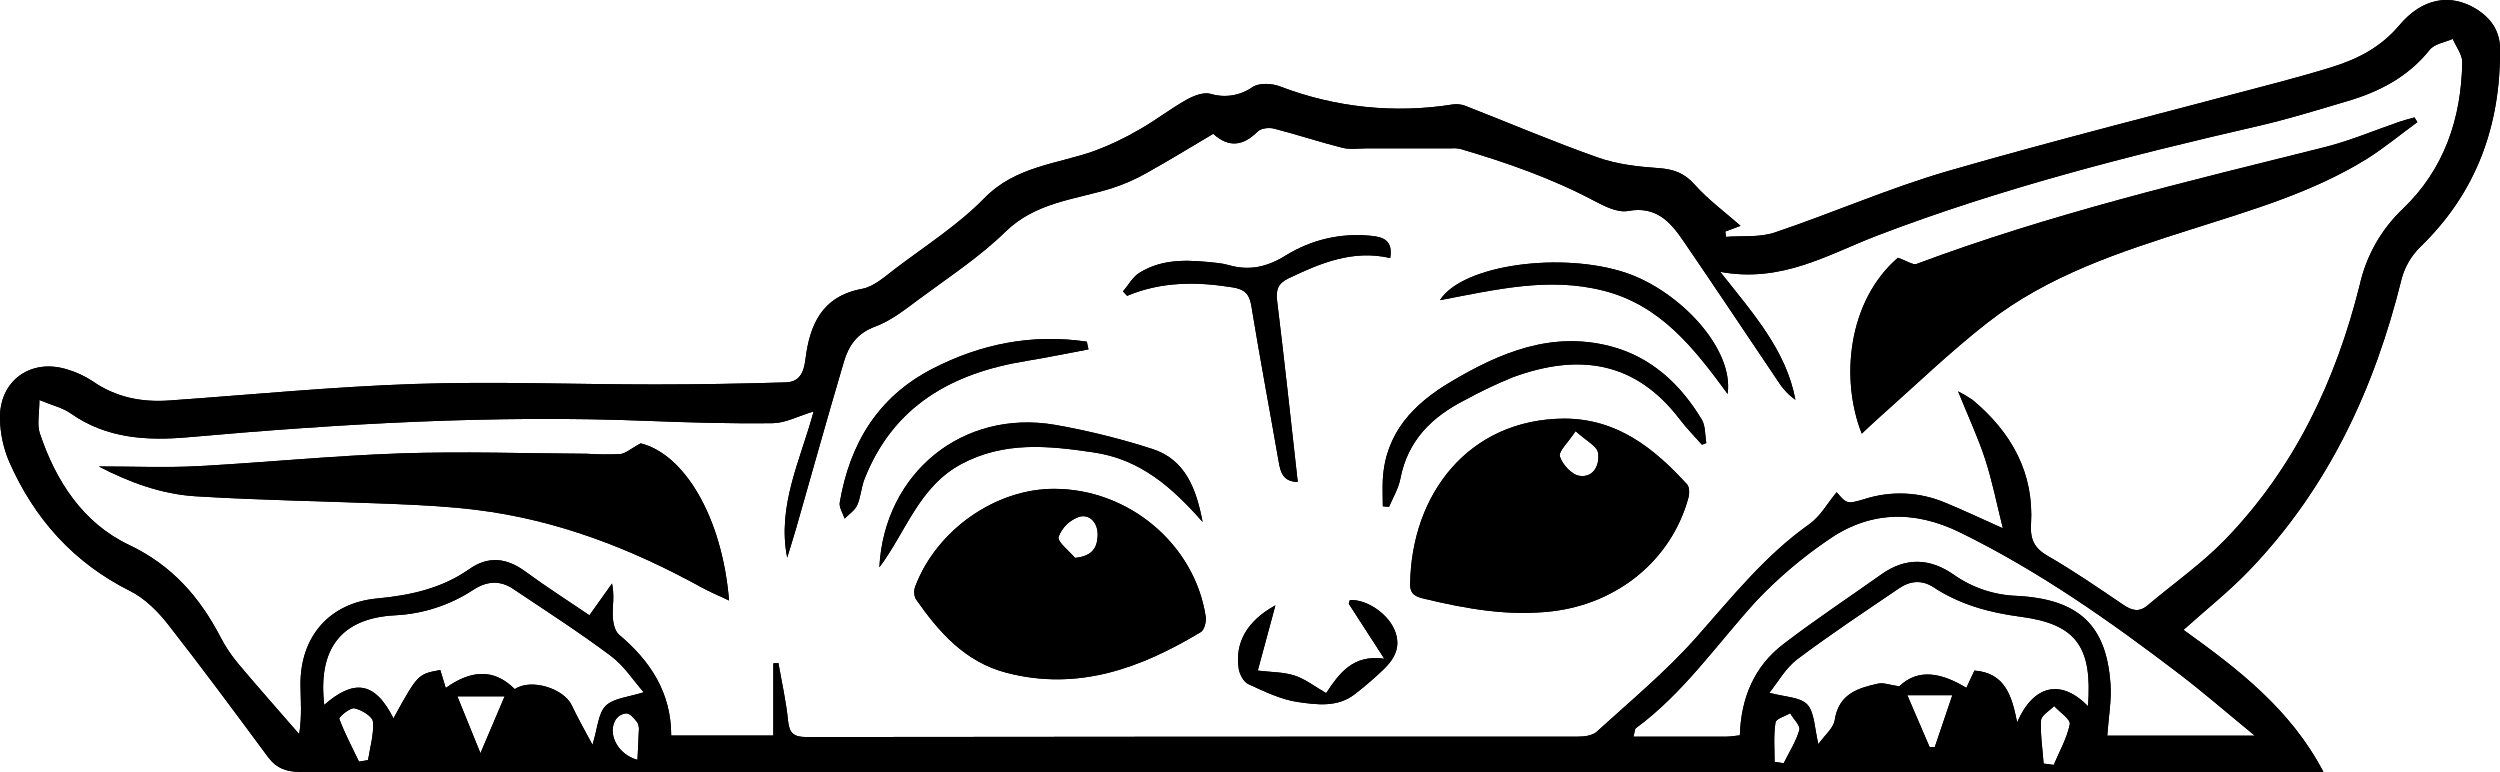
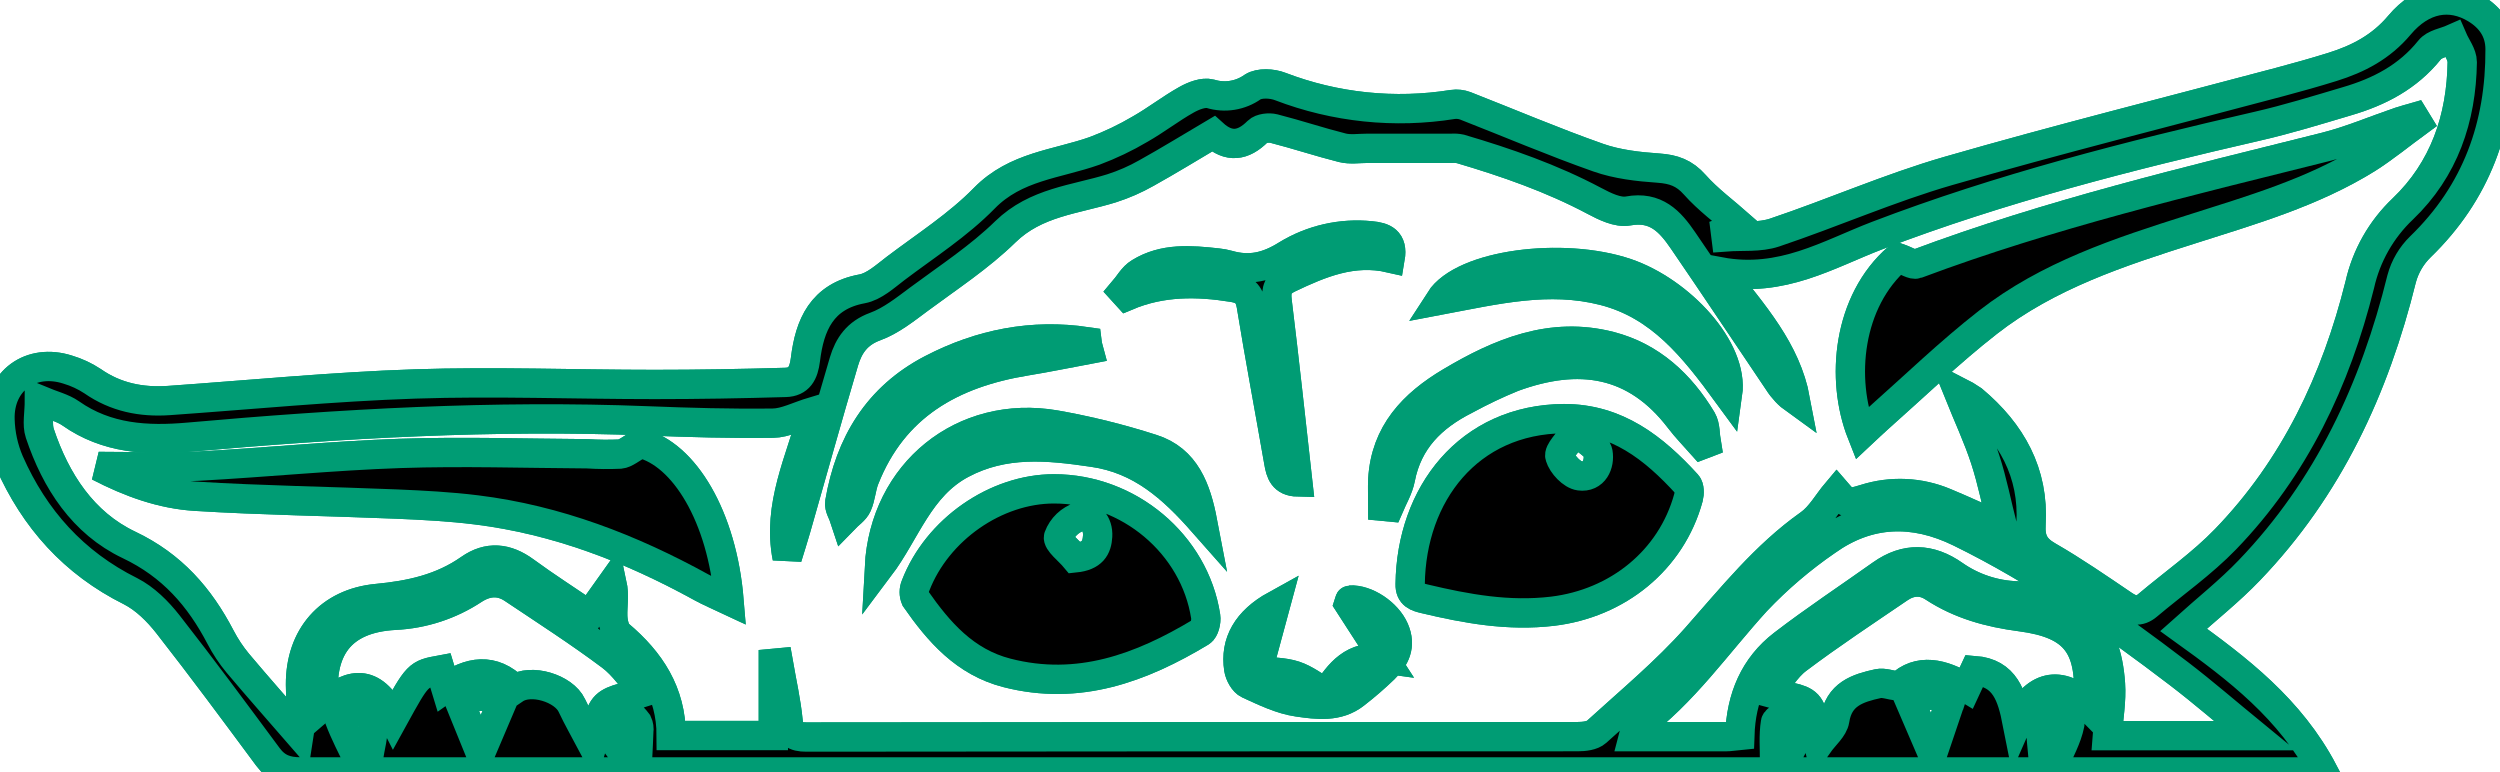
- <svg xmlns="http://www.w3.org/2000/svg" stroke-width="8" viewBox="0 0 682.12 210.62">
+ <svg xmlns="http://www.w3.org/2000/svg" stroke="#009C74" stroke-width="8" viewBox="0 0 682.12 210.62">
  <g id="Layer_2" data-name="Layer 2">
    <g id="Layer_1-2" data-name="Layer 1">
      <path d="M595.77,171.86c14.85,10.68,29.12,21.53,38.17,38.75h-6.06q-153.74,0-307.45,0-119.24,0-238.46,0c-3.86,0-6.56-1-8.86-4.09-9-12.15-18-24.33-27.3-36.21-2.76-3.52-6.26-7-10.19-9C20.12,153.59,9.39,141.59,2.52,126A31.5,31.5,0,0,1,0,114.46c-.32-10.57,8.41-16.85,18.49-13.61A25.64,25.64,0,0,1,25.25,104c6.33,4.42,13.33,5.8,20.86,5.28,22.39-1.57,44.76-3.78,67.19-4.52,21.74-.72,43.54.14,65.32.14,11.91,0,23.83-.21,35.73-.56,3.67-.11,4.94-2.46,5.41-6.25,1.15-9.4,4.45-17.25,15.47-19.28,3.29-.61,6.29-3.41,9.14-5.57,8.21-6.21,17.06-11.85,24.19-19.15,8.54-8.74,19.77-9.27,30.07-12.91a78.47,78.47,0,0,0,12.45-5.95c4.34-2.46,8.3-5.57,12.64-8,1.92-1.08,4.6-2.14,6.52-1.64a13.24,13.24,0,0,0,11.56-1.86c1.82-1.17,5.29-1,7.53-.12A91.28,91.28,0,0,0,396.4,28.5a7,7,0,0,1,3.42.38c12.08,4.72,24,9.82,36.24,14.13,5.19,1.83,10.92,2.48,16.46,2.86,4.1.29,7.05,1.32,9.89,4.53,3.62,4.08,8.14,7.38,12.5,11.22l-4.16,1.55c.06.48.11,1,.17,1.46,4.44-.34,9.19.2,13.28-1.18,15.9-5.34,31.33-12.16,47.41-16.81C561.56,38,591.84,30.42,622,22.38c4.81-1.28,9.61-2.63,14.37-4.11,7.06-2.2,13.3-5.44,18.3-11.39,6.28-7.47,13.94-8.68,20.87-4.48,4.13,2.52,6.58,6.11,6.6,11,.1,20.93-6.44,39.13-21.73,53.93a19.11,19.11,0,0,0-5.12,8.71c-7.38,29.93-20,57.1-41.55,79.55C608.34,161.24,602.17,166.11,595.77,171.86Zm-61.51-65.09a35.08,35.08,0,0,1,4,2.38C548.83,118,555,129,554.16,143c-.25,4.19.88,6.58,4.61,8.72,7.06,4.06,13.79,8.71,20.54,13.28,2.34,1.59,4.33,2.15,6.65.18,7.11-6,14.85-11.4,21.28-18.06,18.85-19.51,30.11-43.31,36.61-69.38A40.84,40.84,0,0,1,655.6,57c11.27-10.77,16-24.68,16.22-40.07,0-2.09-1.69-4.21-2.6-6.32-2.14.95-5,1.34-6.3,3-5.91,7.38-13.75,11.44-22.51,14-8.12,2.41-16.22,4.92-24.46,6.81-35.14,8.08-70,16.94-103.79,29.86-13.33,5.11-26,13-42.81,9.89,9.14,11.55,18,21.45,20.53,34.93a17.66,17.66,0,0,1-4.65-4.93c-8.66-12.84-17.23-25.74-26-38.54-3.54-5.19-7.42-9.47-15-8.07-2.83.52-6.4-1.25-9.22-2.75-11.63-6.18-24-10.48-36.53-14.18a8.86,8.86,0,0,0-2.48-.16H373c-2.25,0-4.61.38-6.73-.15-6.27-1.58-12.43-3.64-18.69-5.24-1.35-.34-3.52-.1-4.4.78-4,4-7.92,4.49-12.15.65-6.24,3.69-12.16,7.33-18.22,10.7a50.34,50.34,0,0,1-9.49,4.16c-10,3.11-20.67,3.75-29,11.86-7.07,6.92-15.53,12.43-23.53,18.36-3.8,2.82-7.68,5.93-12,7.51-4.93,1.8-7.23,5.2-8.52,9.54-4.48,15.13-8.71,30.33-13.05,45.5-.76,2.67-1.63,5.31-2.44,8C212,138,218.39,125.6,222,112.26c-4.35,1.31-7.72,3.16-11.11,3.2-11.43.15-22.88-.18-34.31-.63-41.84-1.66-83.52.76-125.17,4.46-11.26,1-22.3.4-32.1-6.49-2.19-1.54-5-2.18-8.56-3.66,0,3.71-.7,6.66.11,9.09,4.37,13.07,11.81,24.49,24.32,30.44,11.77,5.59,19.27,14.22,25,25.2a40.16,40.16,0,0,0,4.69,7.07c5.49,6.53,11.16,12.92,16.76,19.37.8-5,.39-9.23.36-13.5-.08-13.05,7.84-22.28,20.86-23.51,9.1-.86,17.64-2.7,25.25-8.05,5.1-3.58,10.11-3.07,15.15.63,5.71,4.19,11.69,8,17.57,12l6.17-8.66c.7,3.26.12,6,.19,8.76.05,1.78.52,4.18,1.73,5.19,8.55,7.2,14.22,15.8,14.23,27.52H211V181l1.38-.13c.92,5.27,2.12,10.51,2.64,15.82.34,3.46,1.64,4.41,5,4.41q105.25-.12,210.5-.11c1.72,0,3.94-.25,5.1-1.3,9.21-8.39,18.88-16.41,27.13-25.68,9.75-11,18.81-22.43,30.93-31,3.05-2.16,5-5.81,7.45-8.71,2.73,3.16,2.78,3.33,7.67,1.85a31.62,31.62,0,0,1,21.92,1c5,2.07,9.9,4.36,15.76,7-1.68-6.69-2.88-12.87-4.82-18.82S537.06,113.7,534.26,106.77Zm-59.55,93.87c.34-10.37,4-18.82,11.79-24.82,8.7-6.68,17.87-12.73,26.82-19.09,6.68-4.75,13.31-4.47,19.88.16a31.69,31.69,0,0,0,17.17,5.7c16.9.91,24.36,8.06,25.47,24,.32,4.56-.54,9.21-.88,14.13h40.26c-7.64-6.26-14-11.79-20.66-16.88-18.93-14.44-38.36-28.1-59.84-38.61-12.64-6.18-24.89-5.79-36.3,2.34A120.38,120.38,0,0,0,479.18,164c-10.74,11.78-19.81,25.1-32.85,34.69-.29.21-.25.84-.64,2.31,8.68,0,16.95,0,25.22,0C472,201,473.17,200.79,474.71,200.64Zm95-7.95c1.22-16.14-3.11-22.41-18.4-24.42-8.64-1.14-16.53-3.32-23.76-8.05-3.14-2.06-6.36-1.76-9.33.25-9.34,6.36-18.8,12.6-27.82,19.39-3.2,2.4-5.3,6.28-7.64,9.16,4.14,1.16,8.42,1.12,10.38,3.23s1.95,6.53,3,10.78c1.7-2.4,4.12-4.33,4.47-6.58,1.07-7.07,6.25-8.7,11.82-9.92,1.53-.33,3.3.39,5.78.74,5.28-5.1,11.76-3.57,18.31.41.9-1.94,1.57-3.38,2.2-4.72,8.37.65,10.22,6.91,11.65,14.14C554.8,186.89,562.32,185.11,569.71,192.69ZM107.36,196c6.64-12.06,6.64-12.06,12.77-13.19l1.49,4.9c6.47-4.61,12.84-5.68,18.83.32,4.4-3,13.38-.22,15.56,4.44,1.65,3.51,3.6,6.88,5.65,10.75,1.41-4.54,1.54-8.63,3.65-10.68s6.32-2.37,10.33-3.66c-2.83-3.21-5.39-7.26-9-9.94-8.64-6.46-17.73-12.31-26.7-18.31-3.55-2.36-7.13-2.08-10.73.25a42.66,42.66,0,0,1-21.44,7c-14.82.79-21.07,9.26-19.3,24.44C96.38,185.44,102.17,185.67,107.36,196Zm30.33-6h-12.9l6.3,15.51Zm395-.31H520.41l6.07,14.12,1.43,0C529.36,199.47,530.82,195.2,532.7,189.66Zm24.89,18.65,2.78.36c1.55-3.69,3.62-7.27,4.38-11.11.25-1.32-2.76-3.28-4.27-4.95-1.25,1.29-3.48,2.52-3.57,3.88C556.67,200.4,557.31,204.37,557.59,208.31Zm-459.65-.52,2.49-.43c.54-3.5,1.64-7.05,1.34-10.48-.13-1.43-3.12-3.26-5.06-3.65-1.21-.24-4.3,2.41-4.13,2.87C94.06,200.11,96.08,203.92,97.94,207.79Zm76-.47c.14-2.87.29-5.31.36-7.75a4.17,4.17,0,0,0-.34-2.4c-.77-1-1.79-2.33-2.9-2.56a3.84,3.84,0,0,0-3.06,1.7C165.65,200.16,168.5,205.82,173.9,207.32Zm310.29.52,2.46.37c1.48-3,3.36-5.89,4.26-9.06.34-1.19-1.6-3-2.5-4.57-1.41.83-3.88,1.51-4,2.52C483.88,200.62,484.19,204.25,484.19,207.84Z" />
      <path d="M287.59,133.38c20.36,0,38.34,15.07,41.38,34.83.21,1.35-.35,3.65-1.32,4.23-16.32,9.83-33.42,16.17-52.92,11.15-11.44-2.94-18.56-11.12-24.91-20.23a4.55,4.55,0,0,1,0-3.59C255.71,144.49,271.72,133.37,287.59,133.38Zm5.72,18.84c4.77-.49,6-2.76,6.18-5.93.19-3.42-1.95-6-4.87-5.34a9.24,9.24,0,0,0-5.79,5.52C288.42,147.81,291.69,150.27,293.31,152.22Z" />
      <path d="M426.75,114.22c14.38,0,24.51,8,33.57,17.95.66.73.67,2.49.37,3.6-4.69,17.16-19.4,28.87-37.06,31-12,1.43-23.46-.65-34.95-3.39-2-.48-4-1-3.92-4C385.06,134.9,400.64,114.4,426.75,114.22Zm3.15,3.42c-2.06,3.13-4.72,5.5-4.28,6.93.66,2.19,3.29,5,5.39,5.27,3.91.53,5.55-3.17,5-6.36C435.69,121.67,432.83,120.31,429.9,117.64Z" />
      <path d="M517.83,70.33c2.54.88,4.12,2.06,5.13,1.68,36.3-13.6,73.93-22.51,111.43-31.89,6.9-1.73,13.53-4.58,20.29-6.89,1.34-.46,2.73-.8,4.1-1.2l.79,1.29c-4.57,3.34-9,7-13.75,10-14.85,9.2-31.51,14-48,19.26-19.54,6.19-39.05,12.59-55.43,25.37-10.47,8.17-20.06,17.46-30,26.27-1.48,1.31-2.9,2.69-4.41,4.1C502.08,103.41,504.16,82.17,517.83,70.33Z" />
      <path d="M26.94,127.27c9.5,0,18.31.38,27.08-.08,18.42-1,36.81-2.85,55.24-3.48,17-.57,34,0,50.94.1a84,84,0,0,0,9,.09c1.49-.15,2.86-1.44,5.59-2.93,11.87,2.9,22.25,20,24.13,42.87-2.76-1.3-5.23-2.32-7.57-3.61-19.23-10.59-39.44-18.4-61.36-21.11-7.24-.9-14.57-1.28-21.87-1.59-18.27-.76-36.57-1-54.82-2.13C44.2,134.83,35.55,131.73,26.94,127.27Z" />
      <path d="M379.31,70.4c-10.15-2.33-18.95,1.34-27.7,5.52-2.9,1.39-3.53,3.09-3.14,6.27,2,16.29,3.75,32.63,5.62,49.31-4-.09-4.69-2.58-5.19-5.47-2.48-14.24-5.16-28.43-7.49-42.69-.54-3.25-2-4.42-5-4.92-9.81-1.59-19.47-1.66-28.89,2.3l-1.11-1.22c1.49-1.73,2.68-4,4.54-5.1,6.62-4.1,14-3.44,21.31-2.64a17.41,17.41,0,0,1,2.93.56c5.74,1.64,10.57.56,15.84-2.74a36.77,36.77,0,0,1,23-5.24C377.44,64.65,380.13,65.62,379.31,70.4Z" />
      <path d="M464.38,121.34c-2.05-2.32-4.24-4.53-6.11-7-12.1-15.82-27.52-18-45.46-11.43a128.67,128.67,0,0,0-13.06,6.21c-9,4.56-15.65,11-17.66,21.48-.52,2.66-2,5.13-3.1,7.7l-1.69-.16c0-2.45-.12-4.91,0-7.36.74-12.63,8.28-20.5,18.53-26.59,13.46-8,27.47-13.86,43.47-9.74,11.18,2.88,19.21,10.36,25.06,20.1,1,1.72.83,4.2,1.2,6.34Z" />
      <path d="M239.93,154.79c1.37-25.93,22.91-43.19,48-38.86a200.29,200.29,0,0,1,26.42,6.55c9.14,2.9,12.07,11,13.78,19.93-8.21-9.3-16.88-17.14-29.89-19-12.4-1.83-24.27-3-35.89,3.17S247.18,145.17,239.93,154.79Z" />
      <path d="M392.88,81.9c6.28-9.81,33.56-13.28,50.87-7.42,14.63,5,29.37,20.68,27.63,33C462.09,94.79,453,83.25,437.53,79.31,422.57,75.5,408.21,79,392.88,81.9Z" />
      <path d="M297,95.32c-5.71,1.07-11.39,2.25-17.12,3.18-20.13,3.3-36.13,12.2-44,32.18-.91,2.3-1,4.92-2,7.16-.65,1.44-2.25,2.45-3.42,3.66-.48-1.48-1.57-3.07-1.33-4.43,2.75-16,10.36-28.7,25.1-36.35,13.32-6.92,27.42-9.7,42.33-7.49C296.64,93.92,296.81,94.62,297,95.32Z" />
      <path d="M348,165.15c-1.72,6.35-3.25,12-4.82,17.82,3.72.45,7.06.38,10.05,1.36s5.5,3,8.61,4.79c3.54-5.34,7.27-10.62,15.86-9.39l-9.69-15c.15-.45.23-1,.34-1,4.38-.25,10.11,3.51,12.08,8s.22,7.82-2.79,10.78a97.33,97.33,0,0,1-7.92,6.84c-4.72,3.72-10.41,2.94-15.59,2.19-4.65-.67-9.15-2.88-13.5-4.87-1.28-.58-2.4-2.64-2.64-4.17C336.88,175.31,340.27,169.42,348,165.15Z" />
-       <path d="M595.77,171.86c14.85,10.68,29.12,21.53,38.17,38.75h-6.06q-153.74,0-307.45,0-119.24,0-238.46,0c-3.86,0-6.56-1-8.86-4.09-9-12.15-18-24.33-27.3-36.21-2.76-3.52-6.26-7-10.19-9C20.12,153.59,9.39,141.59,2.52,126A31.5,31.5,0,0,1,0,114.46c-.32-10.57,8.41-16.85,18.49-13.61A25.64,25.64,0,0,1,25.25,104c6.33,4.42,13.33,5.8,20.86,5.28,22.39-1.57,44.76-3.78,67.19-4.52,21.74-.72,43.54.14,65.32.14,11.91,0,23.83-.21,35.73-.56,3.67-.11,4.94-2.46,5.41-6.25,1.15-9.4,4.45-17.25,15.47-19.28,3.29-.61,6.29-3.41,9.14-5.57,8.21-6.21,17.06-11.85,24.19-19.15,8.54-8.74,19.77-9.27,30.07-12.91a78.47,78.47,0,0,0,12.45-5.95c4.34-2.46,8.3-5.57,12.64-8,1.92-1.08,4.6-2.14,6.52-1.64a13.24,13.24,0,0,0,11.56-1.86c1.82-1.17,5.29-1,7.53-.12A91.28,91.28,0,0,0,396.4,28.5a7,7,0,0,1,3.42.38c12.08,4.72,24,9.82,36.24,14.13,5.19,1.83,10.92,2.48,16.46,2.86,4.1.29,7.05,1.32,9.89,4.53,3.62,4.08,8.14,7.38,12.5,11.22l-4.16,1.55c.06.48.11,1,.17,1.46,4.44-.34,9.19.2,13.28-1.18,15.9-5.34,31.33-12.16,47.41-16.81C561.56,38,591.84,30.42,622,22.38c4.81-1.28,9.61-2.63,14.37-4.11,7.06-2.2,13.3-5.44,18.3-11.39,6.28-7.47,13.94-8.68,20.87-4.48,4.13,2.52,6.58,6.11,6.6,11,.1,20.93-6.44,39.13-21.73,53.93a19.11,19.11,0,0,0-5.12,8.71c-7.38,29.93-20,57.1-41.55,79.55C608.34,161.24,602.17,166.11,595.77,171.86Zm-61.51-65.09a35.08,35.08,0,0,1,4,2.38C548.83,118,555,129,554.16,143c-.25,4.19.88,6.58,4.61,8.72,7.06,4.06,13.79,8.71,20.54,13.28,2.34,1.59,4.33,2.15,6.65.18,7.11-6,14.85-11.4,21.28-18.06,18.85-19.51,30.11-43.31,36.61-69.38A40.84,40.84,0,0,1,655.6,57c11.27-10.77,16-24.68,16.22-40.07,0-2.09-1.69-4.21-2.6-6.32-2.14.95-5,1.34-6.3,3-5.91,7.38-13.75,11.44-22.51,14-8.12,2.41-16.22,4.92-24.46,6.81-35.14,8.08-70,16.94-103.79,29.86-13.33,5.11-26,13-42.81,9.89,9.14,11.55,18,21.45,20.53,34.93a17.66,17.66,0,0,1-4.65-4.93c-8.66-12.84-17.23-25.74-26-38.54-3.54-5.19-7.42-9.47-15-8.07-2.83.52-6.4-1.25-9.22-2.75-11.63-6.18-24-10.48-36.53-14.18a8.86,8.86,0,0,0-2.48-.16H373c-2.25,0-4.61.38-6.73-.15-6.27-1.58-12.43-3.64-18.69-5.24-1.35-.34-3.52-.1-4.4.78-4,4-7.92,4.49-12.15.65-6.24,3.69-12.16,7.33-18.22,10.7a50.34,50.34,0,0,1-9.49,4.16c-10,3.11-20.67,3.75-29,11.86-7.07,6.92-15.53,12.43-23.53,18.36-3.8,2.82-7.68,5.93-12,7.51-4.93,1.8-7.23,5.2-8.52,9.54-4.48,15.13-8.71,30.33-13.05,45.5-.76,2.67-1.63,5.31-2.44,8C212,138,218.39,125.6,222,112.26c-4.35,1.31-7.72,3.16-11.11,3.2-11.43.15-22.88-.18-34.31-.63-41.84-1.66-83.52.76-125.17,4.46-11.26,1-22.3.4-32.1-6.49-2.19-1.54-5-2.18-8.56-3.66,0,3.71-.7,6.66.11,9.09,4.37,13.07,11.81,24.49,24.32,30.44,11.77,5.59,19.27,14.22,25,25.2a40.16,40.16,0,0,0,4.69,7.07c5.49,6.53,11.16,12.92,16.76,19.37.8-5,.39-9.23.36-13.5-.08-13.05,7.84-22.28,20.86-23.51,9.1-.86,17.64-2.7,25.25-8.05,5.1-3.58,10.11-3.07,15.15.63,5.71,4.19,11.69,8,17.57,12l6.17-8.66c.7,3.26.12,6,.19,8.76.05,1.78.52,4.18,1.73,5.19,8.55,7.2,14.22,15.8,14.23,27.52H211V181l1.38-.13c.92,5.27,2.12,10.51,2.64,15.82.34,3.46,1.64,4.41,5,4.41q105.25-.12,210.5-.11c1.72,0,3.94-.25,5.1-1.3,9.21-8.39,18.88-16.41,27.13-25.68,9.75-11,18.81-22.43,30.93-31,3.05-2.16,5-5.81,7.45-8.71,2.73,3.16,2.78,3.33,7.67,1.85a31.62,31.62,0,0,1,21.92,1c5,2.07,9.9,4.36,15.76,7-1.68-6.69-2.88-12.87-4.82-18.82S537.06,113.7,534.26,106.77Zm-59.55,93.87c.34-10.37,4-18.82,11.79-24.82,8.7-6.68,17.87-12.73,26.82-19.09,6.68-4.75,13.31-4.47,19.88.16a31.69,31.69,0,0,0,17.17,5.7c16.9.91,24.36,8.06,25.47,24,.32,4.56-.54,9.21-.88,14.13h40.26c-7.64-6.26-14-11.79-20.66-16.88-18.93-14.44-38.36-28.1-59.84-38.61-12.64-6.18-24.89-5.79-36.3,2.34A120.38,120.38,0,0,0,479.18,164c-10.74,11.78-19.81,25.1-32.85,34.69-.29.21-.25.84-.64,2.31,8.68,0,16.95,0,25.22,0C472,201,473.17,200.79,474.71,200.64Zm95-7.95c1.22-16.14-3.11-22.41-18.4-24.42-8.64-1.14-16.53-3.32-23.76-8.05-3.14-2.06-6.36-1.76-9.33.25-9.34,6.36-18.8,12.6-27.82,19.39-3.2,2.4-5.3,6.28-7.64,9.16,4.14,1.16,8.42,1.12,10.38,3.23s1.95,6.53,3,10.78c1.7-2.4,4.12-4.33,4.47-6.58,1.07-7.07,6.25-8.7,11.82-9.92,1.53-.33,3.3.39,5.78.74,5.28-5.1,11.76-3.57,18.31.41.9-1.94,1.57-3.38,2.2-4.72,8.37.65,10.22,6.91,11.65,14.14C554.8,186.89,562.32,185.11,569.71,192.69ZM107.36,196c6.64-12.06,6.64-12.06,12.77-13.19l1.49,4.9c6.47-4.61,12.84-5.68,18.83.32,4.4-3,13.38-.22,15.56,4.44,1.65,3.51,3.6,6.88,5.65,10.75,1.41-4.54,1.54-8.63,3.65-10.68s6.32-2.37,10.33-3.66c-2.83-3.21-5.39-7.26-9-9.94-8.64-6.46-17.73-12.31-26.7-18.31-3.55-2.36-7.13-2.08-10.73.25a42.66,42.66,0,0,1-21.44,7c-14.82.79-21.07,9.26-19.3,24.44C96.38,185.44,102.17,185.67,107.36,196Zm30.33-6h-12.9l6.3,15.51Zm395-.31H520.41l6.07,14.12,1.43,0C529.36,199.47,530.82,195.2,532.7,189.66Zm24.89,18.65,2.78.36c1.55-3.69,3.62-7.27,4.38-11.11.25-1.32-2.76-3.28-4.27-4.95-1.25,1.29-3.48,2.52-3.57,3.88C556.67,200.4,557.31,204.37,557.59,208.31Zm-459.65-.52,2.49-.43c.54-3.5,1.64-7.05,1.34-10.48-.13-1.43-3.12-3.26-5.06-3.65-1.21-.24-4.3,2.41-4.13,2.87C94.06,200.11,96.08,203.92,97.94,207.79Zm76-.47c.14-2.87.29-5.31.36-7.75a4.17,4.17,0,0,0-.34-2.4c-.77-1-1.79-2.33-2.9-2.56a3.84,3.84,0,0,0-3.06,1.7C165.65,200.16,168.5,205.82,173.9,207.32Zm310.29.52,2.46.37c1.48-3,3.36-5.89,4.26-9.06.34-1.19-1.6-3-2.5-4.57-1.41.83-3.88,1.51-4,2.52C483.88,200.62,484.19,204.25,484.19,207.84Z" />
+       <path style="fill=#009C74" d="M595.77,171.86c14.85,10.68,29.12,21.53,38.17,38.75h-6.06q-153.74,0-307.45,0-119.24,0-238.46,0c-3.86,0-6.56-1-8.86-4.09-9-12.15-18-24.33-27.3-36.21-2.76-3.52-6.26-7-10.19-9C20.12,153.59,9.39,141.59,2.52,126A31.5,31.5,0,0,1,0,114.46c-.32-10.57,8.41-16.85,18.49-13.61A25.64,25.64,0,0,1,25.25,104c6.33,4.42,13.33,5.8,20.86,5.28,22.39-1.57,44.76-3.78,67.19-4.52,21.74-.72,43.54.14,65.32.14,11.91,0,23.83-.21,35.73-.56,3.67-.11,4.94-2.46,5.41-6.25,1.15-9.4,4.45-17.25,15.47-19.28,3.29-.61,6.29-3.41,9.14-5.57,8.21-6.21,17.06-11.85,24.19-19.15,8.54-8.74,19.77-9.27,30.07-12.91a78.47,78.47,0,0,0,12.45-5.95c4.34-2.46,8.3-5.57,12.64-8,1.92-1.08,4.6-2.14,6.52-1.64a13.24,13.24,0,0,0,11.56-1.86c1.82-1.17,5.29-1,7.53-.12A91.28,91.28,0,0,0,396.4,28.5a7,7,0,0,1,3.42.38c12.08,4.72,24,9.82,36.24,14.13,5.19,1.83,10.92,2.48,16.46,2.86,4.1.29,7.05,1.32,9.89,4.53,3.62,4.08,8.14,7.38,12.5,11.22l-4.16,1.55c.06.48.11,1,.17,1.46,4.44-.34,9.19.2,13.28-1.18,15.9-5.34,31.33-12.16,47.41-16.81C561.56,38,591.84,30.42,622,22.38c4.81-1.28,9.61-2.63,14.37-4.11,7.06-2.2,13.3-5.44,18.3-11.39,6.28-7.47,13.94-8.68,20.87-4.48,4.13,2.52,6.58,6.11,6.6,11,.1,20.93-6.44,39.13-21.73,53.93a19.11,19.11,0,0,0-5.12,8.71c-7.38,29.93-20,57.1-41.55,79.55C608.34,161.24,602.17,166.11,595.77,171.86Zm-61.51-65.09a35.08,35.08,0,0,1,4,2.38C548.83,118,555,129,554.16,143c-.25,4.19.88,6.58,4.61,8.72,7.06,4.06,13.79,8.71,20.54,13.28,2.34,1.59,4.33,2.15,6.65.18,7.11-6,14.85-11.4,21.28-18.06,18.85-19.51,30.11-43.31,36.61-69.38A40.84,40.84,0,0,1,655.6,57c11.27-10.77,16-24.68,16.22-40.07,0-2.09-1.69-4.21-2.6-6.32-2.14.95-5,1.34-6.3,3-5.91,7.38-13.75,11.44-22.51,14-8.12,2.41-16.22,4.92-24.46,6.81-35.14,8.08-70,16.94-103.79,29.86-13.33,5.11-26,13-42.81,9.89,9.14,11.55,18,21.45,20.53,34.93a17.66,17.66,0,0,1-4.65-4.93c-8.66-12.84-17.23-25.74-26-38.54-3.54-5.19-7.42-9.47-15-8.07-2.83.52-6.4-1.25-9.22-2.75-11.63-6.18-24-10.48-36.53-14.18a8.86,8.86,0,0,0-2.48-.16H373c-2.25,0-4.61.38-6.73-.15-6.27-1.58-12.43-3.64-18.69-5.24-1.35-.34-3.52-.1-4.4.78-4,4-7.92,4.49-12.15.65-6.24,3.69-12.16,7.33-18.22,10.7a50.34,50.34,0,0,1-9.49,4.16c-10,3.11-20.67,3.75-29,11.86-7.07,6.92-15.53,12.43-23.53,18.36-3.8,2.82-7.68,5.93-12,7.51-4.93,1.8-7.23,5.2-8.52,9.54-4.48,15.13-8.71,30.33-13.05,45.5-.76,2.67-1.63,5.31-2.44,8C212,138,218.39,125.6,222,112.26c-4.35,1.31-7.72,3.16-11.11,3.2-11.43.15-22.88-.18-34.31-.63-41.84-1.66-83.52.76-125.17,4.46-11.26,1-22.3.4-32.1-6.49-2.19-1.54-5-2.18-8.56-3.66,0,3.71-.7,6.66.11,9.09,4.37,13.07,11.81,24.49,24.32,30.44,11.77,5.59,19.27,14.22,25,25.2a40.16,40.16,0,0,0,4.69,7.07c5.49,6.53,11.16,12.92,16.76,19.37.8-5,.39-9.23.36-13.5-.08-13.05,7.84-22.28,20.86-23.51,9.1-.86,17.64-2.7,25.25-8.05,5.1-3.58,10.11-3.07,15.15.63,5.71,4.19,11.69,8,17.57,12l6.17-8.66c.7,3.26.12,6,.19,8.76.05,1.78.52,4.18,1.73,5.19,8.55,7.2,14.22,15.8,14.23,27.52H211V181l1.38-.13c.92,5.27,2.12,10.51,2.64,15.82.34,3.46,1.64,4.41,5,4.41q105.25-.12,210.5-.11c1.72,0,3.94-.25,5.1-1.3,9.21-8.39,18.88-16.41,27.13-25.68,9.75-11,18.81-22.43,30.93-31,3.05-2.16,5-5.81,7.45-8.71,2.73,3.16,2.78,3.33,7.67,1.85a31.62,31.62,0,0,1,21.92,1c5,2.07,9.9,4.36,15.76,7-1.68-6.69-2.88-12.87-4.82-18.82S537.06,113.7,534.26,106.77Zm-59.55,93.87c.34-10.37,4-18.82,11.79-24.82,8.7-6.68,17.87-12.73,26.82-19.09,6.68-4.75,13.31-4.47,19.88.16a31.69,31.69,0,0,0,17.17,5.7c16.9.91,24.36,8.06,25.47,24,.32,4.56-.54,9.21-.88,14.13h40.26c-7.64-6.26-14-11.79-20.66-16.88-18.93-14.44-38.36-28.1-59.84-38.61-12.64-6.18-24.89-5.79-36.3,2.34A120.38,120.38,0,0,0,479.18,164c-10.74,11.78-19.81,25.1-32.85,34.69-.29.21-.25.84-.64,2.31,8.68,0,16.95,0,25.22,0C472,201,473.17,200.79,474.71,200.64Zm95-7.95c1.22-16.14-3.11-22.41-18.4-24.42-8.64-1.14-16.53-3.32-23.76-8.05-3.14-2.06-6.36-1.76-9.33.25-9.34,6.36-18.8,12.6-27.82,19.39-3.2,2.4-5.3,6.28-7.64,9.16,4.14,1.16,8.42,1.12,10.38,3.23s1.95,6.53,3,10.78c1.7-2.4,4.12-4.33,4.47-6.58,1.07-7.07,6.25-8.7,11.82-9.92,1.53-.33,3.3.39,5.78.74,5.28-5.1,11.76-3.57,18.31.41.9-1.94,1.57-3.38,2.2-4.72,8.37.65,10.22,6.91,11.65,14.14C554.8,186.89,562.32,185.11,569.71,192.69ZM107.36,196c6.64-12.06,6.64-12.06,12.77-13.19l1.49,4.9c6.47-4.61,12.84-5.68,18.83.32,4.4-3,13.38-.22,15.56,4.44,1.65,3.51,3.6,6.88,5.65,10.75,1.41-4.54,1.54-8.63,3.65-10.68s6.32-2.37,10.33-3.66c-2.83-3.21-5.39-7.26-9-9.94-8.64-6.46-17.73-12.31-26.7-18.31-3.55-2.36-7.13-2.08-10.73.25a42.66,42.66,0,0,1-21.44,7c-14.82.79-21.07,9.26-19.3,24.44C96.38,185.44,102.17,185.67,107.36,196Zm30.33-6h-12.9l6.3,15.51Zm395-.31H520.41l6.07,14.12,1.43,0C529.36,199.47,530.82,195.2,532.7,189.66Zm24.89,18.65,2.78.36c1.55-3.69,3.62-7.27,4.38-11.11.25-1.32-2.76-3.28-4.27-4.95-1.25,1.29-3.48,2.52-3.57,3.88C556.67,200.4,557.31,204.37,557.59,208.31Zm-459.65-.52,2.49-.43c.54-3.5,1.64-7.05,1.34-10.48-.13-1.43-3.12-3.26-5.06-3.65-1.21-.24-4.3,2.41-4.13,2.87C94.06,200.11,96.08,203.92,97.94,207.79Zm76-.47c.14-2.87.29-5.31.36-7.75a4.17,4.17,0,0,0-.34-2.4c-.77-1-1.79-2.33-2.9-2.56a3.84,3.84,0,0,0-3.06,1.7C165.65,200.16,168.5,205.82,173.9,207.32Zm310.29.52,2.46.37c1.48-3,3.36-5.89,4.26-9.06.34-1.19-1.6-3-2.5-4.57-1.41.83-3.88,1.51-4,2.52C483.88,200.62,484.19,204.25,484.19,207.84Z" />
      <path d="M287.59,133.38c20.36,0,38.34,15.07,41.38,34.83.21,1.35-.35,3.65-1.32,4.23-16.32,9.83-33.42,16.17-52.92,11.15-11.44-2.94-18.56-11.12-24.91-20.23a4.55,4.55,0,0,1,0-3.59C255.71,144.49,271.72,133.37,287.59,133.38Zm5.72,18.84c4.77-.49,6-2.76,6.18-5.93.19-3.42-1.95-6-4.87-5.34a9.24,9.24,0,0,0-5.79,5.52C288.42,147.81,291.69,150.27,293.31,152.22Z" />
      <path d="M426.75,114.22c14.38,0,24.51,8,33.57,17.95.66.73.67,2.49.37,3.6-4.69,17.16-19.4,28.87-37.06,31-12,1.43-23.46-.65-34.95-3.39-2-.48-4-1-3.92-4C385.06,134.9,400.64,114.4,426.75,114.22Zm3.15,3.42c-2.06,3.13-4.72,5.5-4.28,6.93.66,2.19,3.29,5,5.39,5.27,3.91.53,5.55-3.17,5-6.36C435.69,121.67,432.83,120.31,429.9,117.64Z" />
-       <path d="M517.83,70.33c2.54.88,4.12,2.06,5.13,1.68,36.3-13.6,73.93-22.51,111.43-31.89,6.9-1.73,13.53-4.58,20.29-6.89,1.34-.46,2.73-.8,4.1-1.2l.79,1.29c-4.57,3.34-9,7-13.75,10-14.85,9.2-31.51,14-48,19.26-19.54,6.19-39.05,12.59-55.43,25.37-10.47,8.17-20.06,17.46-30,26.27-1.48,1.31-2.9,2.69-4.41,4.1C502.08,103.41,504.16,82.17,517.83,70.33Z" />
-       <path d="M26.94,127.27c9.5,0,18.31.38,27.08-.08,18.42-1,36.81-2.85,55.24-3.48,17-.57,34,0,50.94.1a84,84,0,0,0,9,.09c1.49-.15,2.86-1.44,5.59-2.93,11.87,2.9,22.25,20,24.13,42.87-2.76-1.3-5.23-2.32-7.57-3.61-19.23-10.59-39.44-18.4-61.36-21.11-7.24-.9-14.57-1.28-21.87-1.59-18.27-.76-36.57-1-54.82-2.13C44.2,134.83,35.55,131.73,26.94,127.27Z" />
+       <path style="fill=#009C74" d="M517.83,70.33c2.54.88,4.12,2.06,5.13,1.68,36.3-13.6,73.93-22.51,111.43-31.89,6.9-1.73,13.53-4.58,20.29-6.89,1.34-.46,2.73-.8,4.1-1.2l.79,1.29c-4.57,3.34-9,7-13.75,10-14.85,9.2-31.51,14-48,19.26-19.54,6.19-39.05,12.59-55.43,25.37-10.47,8.17-20.06,17.46-30,26.27-1.48,1.31-2.9,2.69-4.41,4.1C502.08,103.41,504.16,82.17,517.83,70.33Z" />
+       <path style="fill=#009C74" d="M26.94,127.27c9.5,0,18.31.38,27.08-.08,18.42-1,36.81-2.85,55.24-3.48,17-.57,34,0,50.94.1a84,84,0,0,0,9,.09c1.49-.15,2.86-1.44,5.59-2.93,11.87,2.9,22.25,20,24.13,42.87-2.76-1.3-5.23-2.32-7.57-3.61-19.23-10.59-39.44-18.4-61.36-21.11-7.24-.9-14.57-1.28-21.87-1.59-18.27-.76-36.57-1-54.82-2.13C44.2,134.83,35.55,131.73,26.94,127.27Z" />
      <path d="M379.31,70.4c-10.15-2.33-18.95,1.34-27.7,5.52-2.9,1.39-3.53,3.09-3.14,6.27,2,16.29,3.75,32.63,5.62,49.31-4-.09-4.69-2.58-5.19-5.47-2.48-14.24-5.16-28.43-7.49-42.69-.54-3.25-2-4.42-5-4.92-9.81-1.59-19.47-1.66-28.89,2.3l-1.11-1.22c1.49-1.73,2.68-4,4.54-5.1,6.62-4.1,14-3.44,21.31-2.64a17.41,17.41,0,0,1,2.93.56c5.74,1.64,10.57.56,15.84-2.74a36.77,36.77,0,0,1,23-5.24C377.44,64.65,380.13,65.62,379.31,70.4Z" />
      <path d="M464.38,121.34c-2.05-2.32-4.24-4.53-6.11-7-12.1-15.82-27.52-18-45.46-11.43a128.67,128.67,0,0,0-13.06,6.21c-9,4.56-15.65,11-17.66,21.48-.52,2.66-2,5.13-3.1,7.7l-1.69-.16c0-2.45-.12-4.91,0-7.36.74-12.63,8.28-20.5,18.53-26.59,13.46-8,27.47-13.86,43.47-9.74,11.18,2.88,19.21,10.36,25.06,20.1,1,1.72.83,4.2,1.2,6.34Z" />
      <path d="M239.93,154.79c1.37-25.93,22.91-43.19,48-38.86a200.29,200.29,0,0,1,26.42,6.55c9.14,2.9,12.07,11,13.78,19.93-8.21-9.3-16.88-17.14-29.89-19-12.4-1.83-24.27-3-35.89,3.17S247.18,145.17,239.93,154.79Z" />
      <path d="M392.88,81.9c6.28-9.81,33.56-13.28,50.87-7.42,14.63,5,29.37,20.68,27.63,33C462.09,94.79,453,83.25,437.53,79.31,422.57,75.5,408.21,79,392.88,81.9Z" />
      <path d="M297,95.32c-5.71,1.07-11.39,2.25-17.12,3.18-20.13,3.3-36.13,12.2-44,32.18-.91,2.3-1,4.92-2,7.16-.65,1.44-2.25,2.45-3.42,3.66-.48-1.48-1.57-3.07-1.33-4.43,2.75-16,10.36-28.7,25.1-36.35,13.32-6.92,27.42-9.7,42.33-7.49C296.64,93.92,296.81,94.62,297,95.32Z" />
      <path d="M348,165.15c-1.72,6.35-3.25,12-4.82,17.82,3.72.45,7.06.38,10.05,1.36s5.5,3,8.61,4.79c3.54-5.34,7.27-10.62,15.86-9.39l-9.69-15c.15-.45.23-1,.34-1,4.38-.25,10.11,3.51,12.08,8s.22,7.82-2.79,10.78a97.33,97.33,0,0,1-7.92,6.84c-4.72,3.72-10.41,2.94-15.59,2.19-4.65-.67-9.15-2.88-13.5-4.87-1.28-.58-2.4-2.64-2.64-4.17C336.88,175.31,340.27,169.42,348,165.15Z" />
    </g>
  </g>
</svg>
